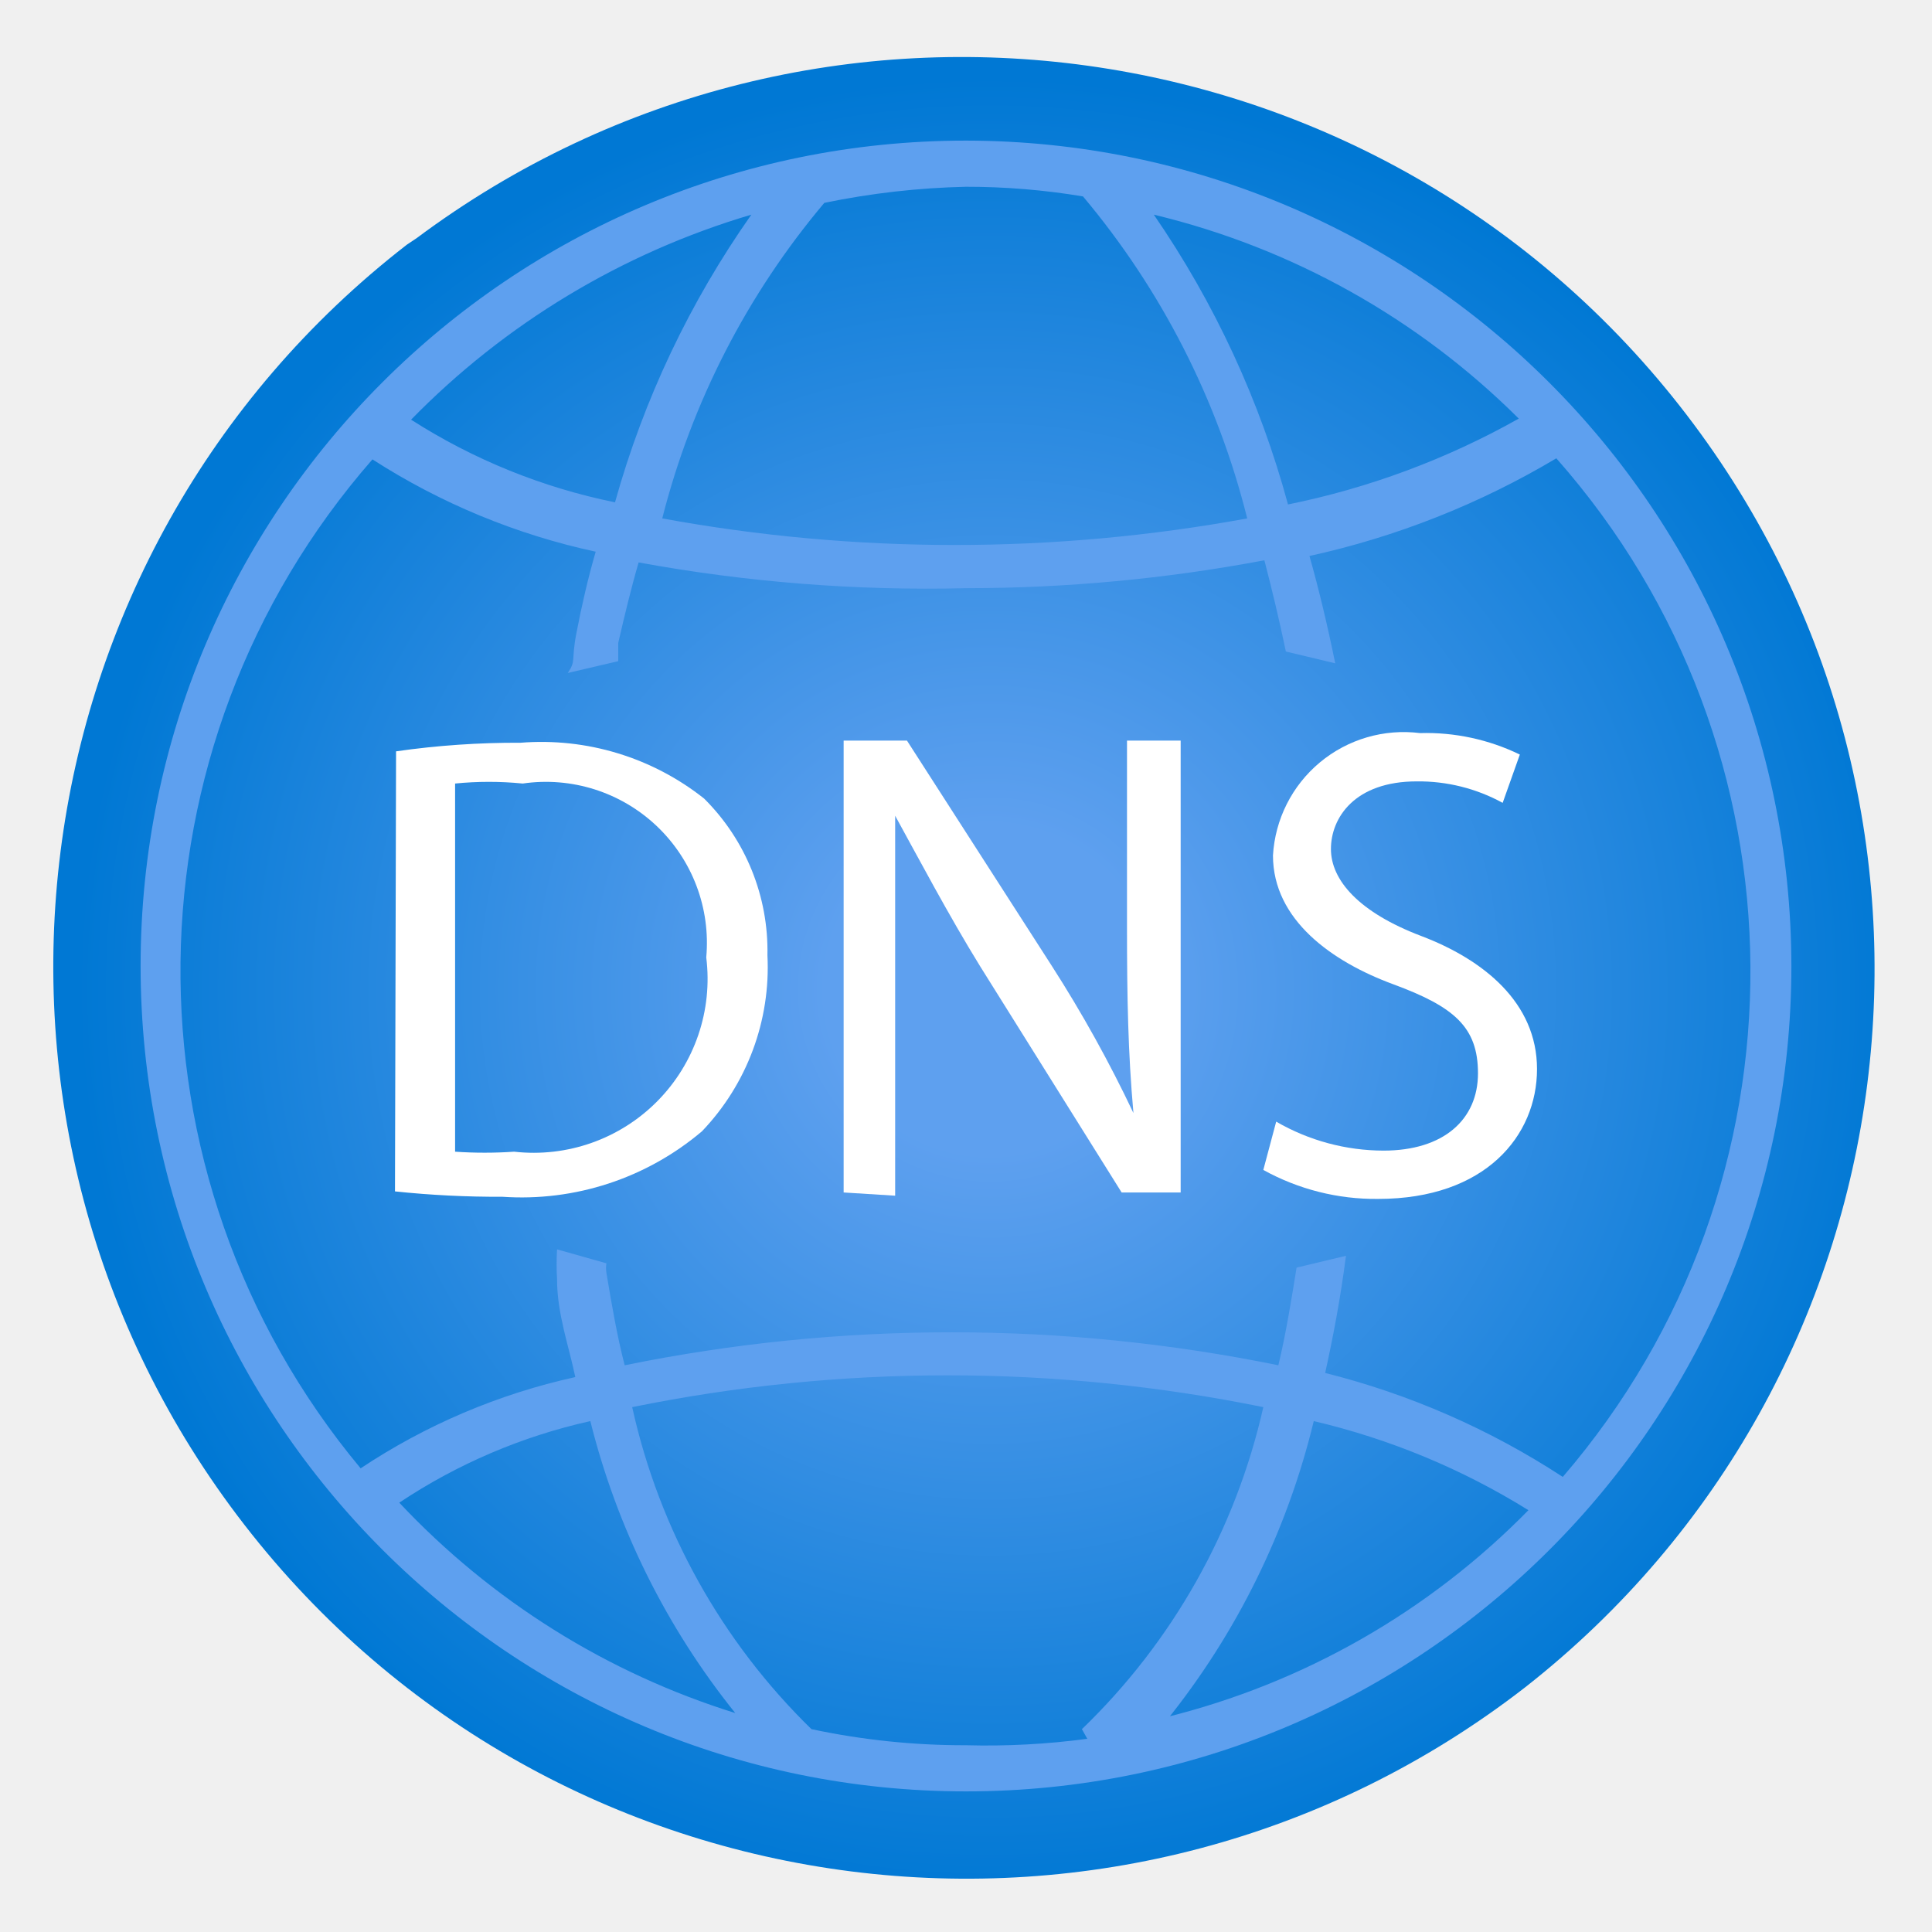
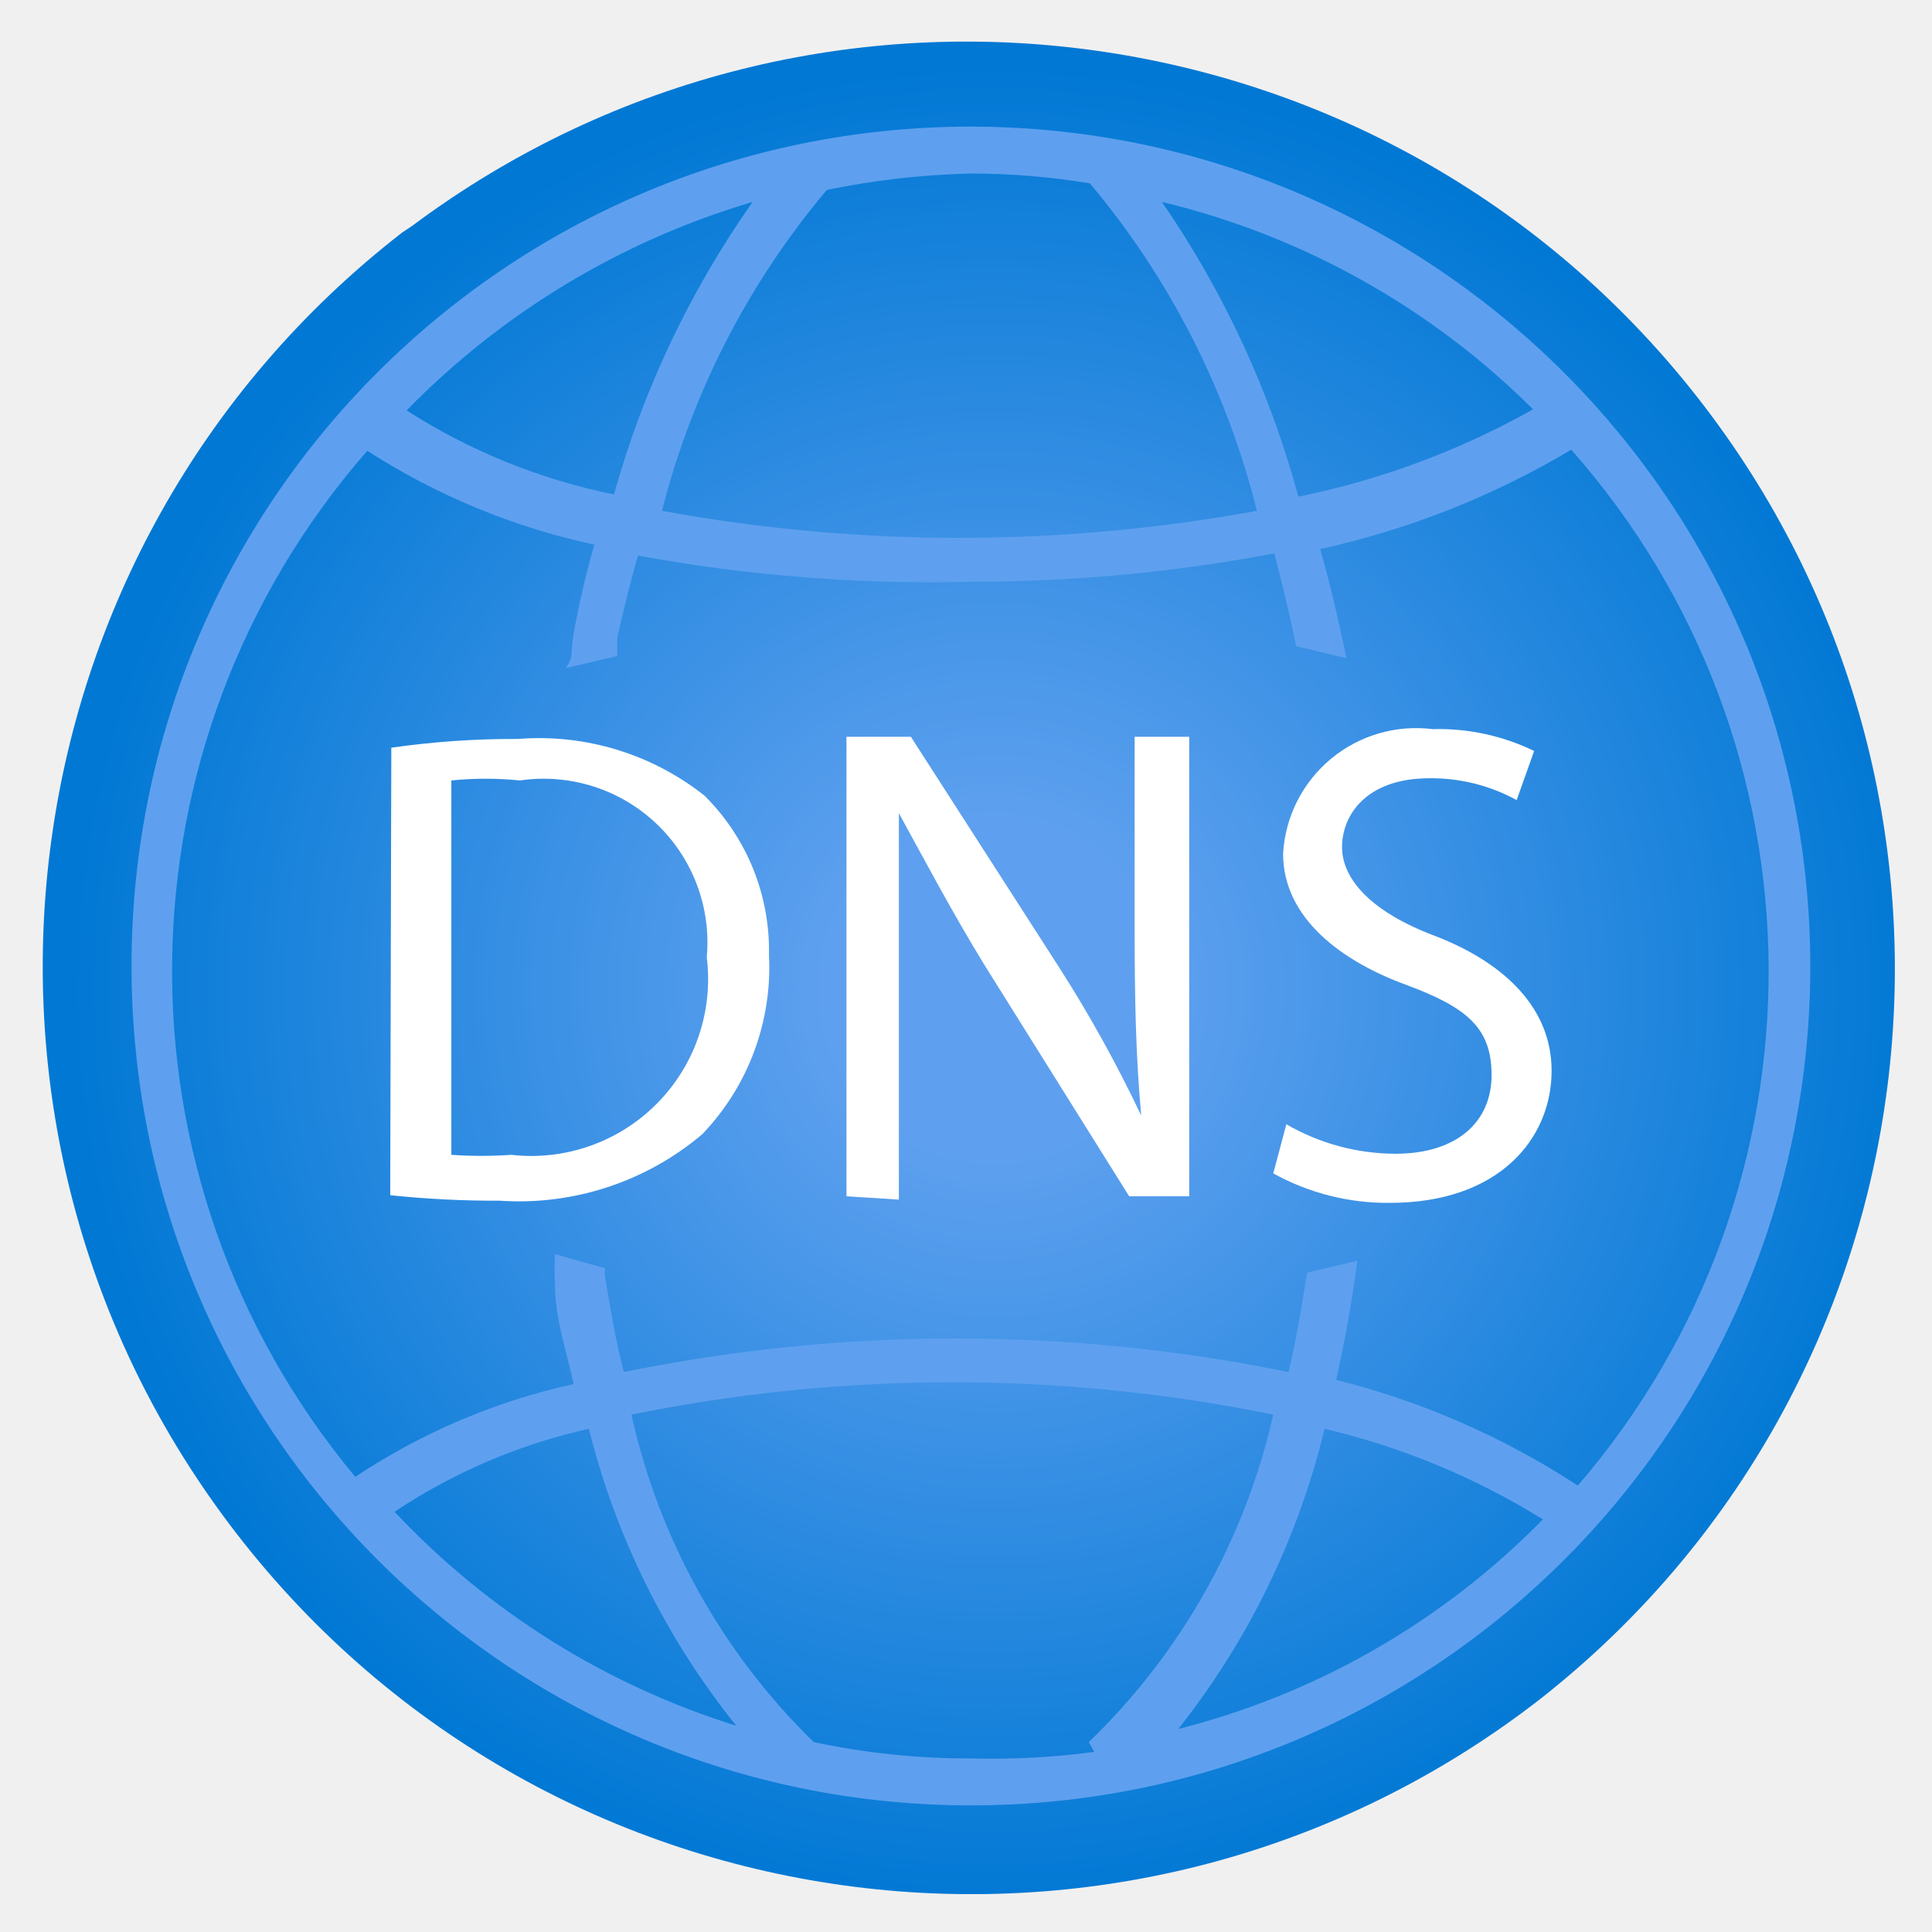
- <svg xmlns="http://www.w3.org/2000/svg" id="a542cf39-2ba6-4206-8278-6a4f1c2452f5" width="18" height="18" viewBox="0 0 18 18">
+ <svg xmlns="http://www.w3.org/2000/svg" id="a542cf39-2ba6-4206-8278-6a4f1c2452f5" width="18" height="18" viewBox="0.15 0.15 17.61 17.70">
  <defs>
    <radialGradient id="e7579f4d-36a3-4693-a726-7a6050ac5671" cx="-6811.4" cy="6729.69" r="17" gradientTransform="matrix(0.5, 0, 0, -0.5, 3414.91, 3374.05)" gradientUnits="userSpaceOnUse">
      <stop offset="0.18" stop-color="#5ea0ef" />
      <stop offset="1" stop-color="#0078d4" />
    </radialGradient>
  </defs>
  <path id="f57e105d-6d2d-4ad7-b8c3-c10684c9f9b8" d="M14.21,15.72A8.5,8.5,0,0,1,3.79,2.28l.09-.06a8.5,8.5,0,0,1,10.33,13.5" fill="url(#e7579f4d-36a3-4693-a726-7a6050ac5671)" />
  <path d="M9,1.31A7.69,7.69,0,1,0,16.69,9,7.7,7.7,0,0,0,9,1.31ZM14.15,3.9A7.37,7.37,0,0,1,12,4.7,8.83,8.83,0,0,0,10.75,2,7.2,7.2,0,0,1,14.15,3.9ZM9,1.74a6.59,6.59,0,0,1,1.09.09h0a7.48,7.48,0,0,1,1.53,3,15.12,15.12,0,0,1-5.45,0A7.38,7.38,0,0,1,7.68,1.89l0,0A7.34,7.34,0,0,1,9,1.74ZM7,2A8.72,8.72,0,0,0,5.73,4.68a5.58,5.58,0,0,1-1.9-.77A7.35,7.35,0,0,1,7,2ZM3.72,14a5.27,5.27,0,0,1,1.78-.76,7.08,7.08,0,0,0,1.35,2.72A7.25,7.25,0,0,1,3.72,14Zm6.41,2.2A7.08,7.08,0,0,1,9,16.26a6.83,6.83,0,0,1-1.44-.15l0,0a6,6,0,0,1-1.67-3,14.73,14.73,0,0,1,5.88,0,6,6,0,0,1-1.69,3Zm.73-.16a7.13,7.13,0,0,0,1.38-2.8,6.68,6.68,0,0,1,2,.83A7.13,7.13,0,0,1,10.86,16Zm1.48-3.22c.08-.36.15-.73.2-1.12l-.46.11c-.05.31-.1.62-.17.91a15.23,15.23,0,0,0-6.09,0c-.07-.27-.12-.56-.17-.86a.28.28,0,0,1,0-.09l-.46-.13a2.36,2.36,0,0,0,0,.28c0,.32.11.62.17.91a5.9,5.9,0,0,0-2,.85,7.24,7.24,0,0,1,.11-9.4,6.29,6.29,0,0,0,2.08.86c-.07.24-.13.5-.18.76s0,.25-.08.37l.47-.11,0-.17c.06-.26.12-.51.19-.75A14.89,14.89,0,0,0,9,5.48a15,15,0,0,0,2.78-.26c.07.27.14.56.2.85l.46.11q-.11-.54-.24-1a7.73,7.73,0,0,0,2.3-.91,7.22,7.22,0,0,1,.06,9.49A7.28,7.28,0,0,0,12.34,12.79Z" fill="#5ea0ef" />
  <path d="M3.69,7a7.92,7.92,0,0,1,1.16-.08,2.44,2.44,0,0,1,1.71.52A2,2,0,0,1,7.15,8.9a2.21,2.21,0,0,1-.61,1.64,2.6,2.6,0,0,1-1.86.61,9.17,9.17,0,0,1-1-.05Zm.55,3.73a4,4,0,0,0,.55,0A1.62,1.62,0,0,0,6.58,8.92,1.5,1.5,0,0,0,4.87,7.3a3.17,3.17,0,0,0-.63,0Z" fill="#fff" />
  <path d="M7.86,11.11V6.9h.59L9.8,9a12.18,12.18,0,0,1,.76,1.37h0c-.05-.56-.06-1.07-.06-1.73V6.9H11v4.21h-.55L9.13,9c-.29-.47-.57-1-.79-1.4h0c0,.53,0,1,0,1.74v1.8Z" fill="#fff" />
  <path d="M11.89,10.45a2,2,0,0,0,1,.27c.56,0,.88-.29.88-.72s-.22-.62-.79-.83-1.12-.6-1.12-1.2a1.22,1.22,0,0,1,1.37-1.14,2,2,0,0,1,.93.2L14,7.48a1.63,1.63,0,0,0-.8-.2c-.58,0-.8.34-.8.63s.26.59.84.81,1.08.62,1.08,1.24-.48,1.21-1.48,1.21a2.16,2.16,0,0,1-1.07-.27Z" fill="#fff" />
</svg>
